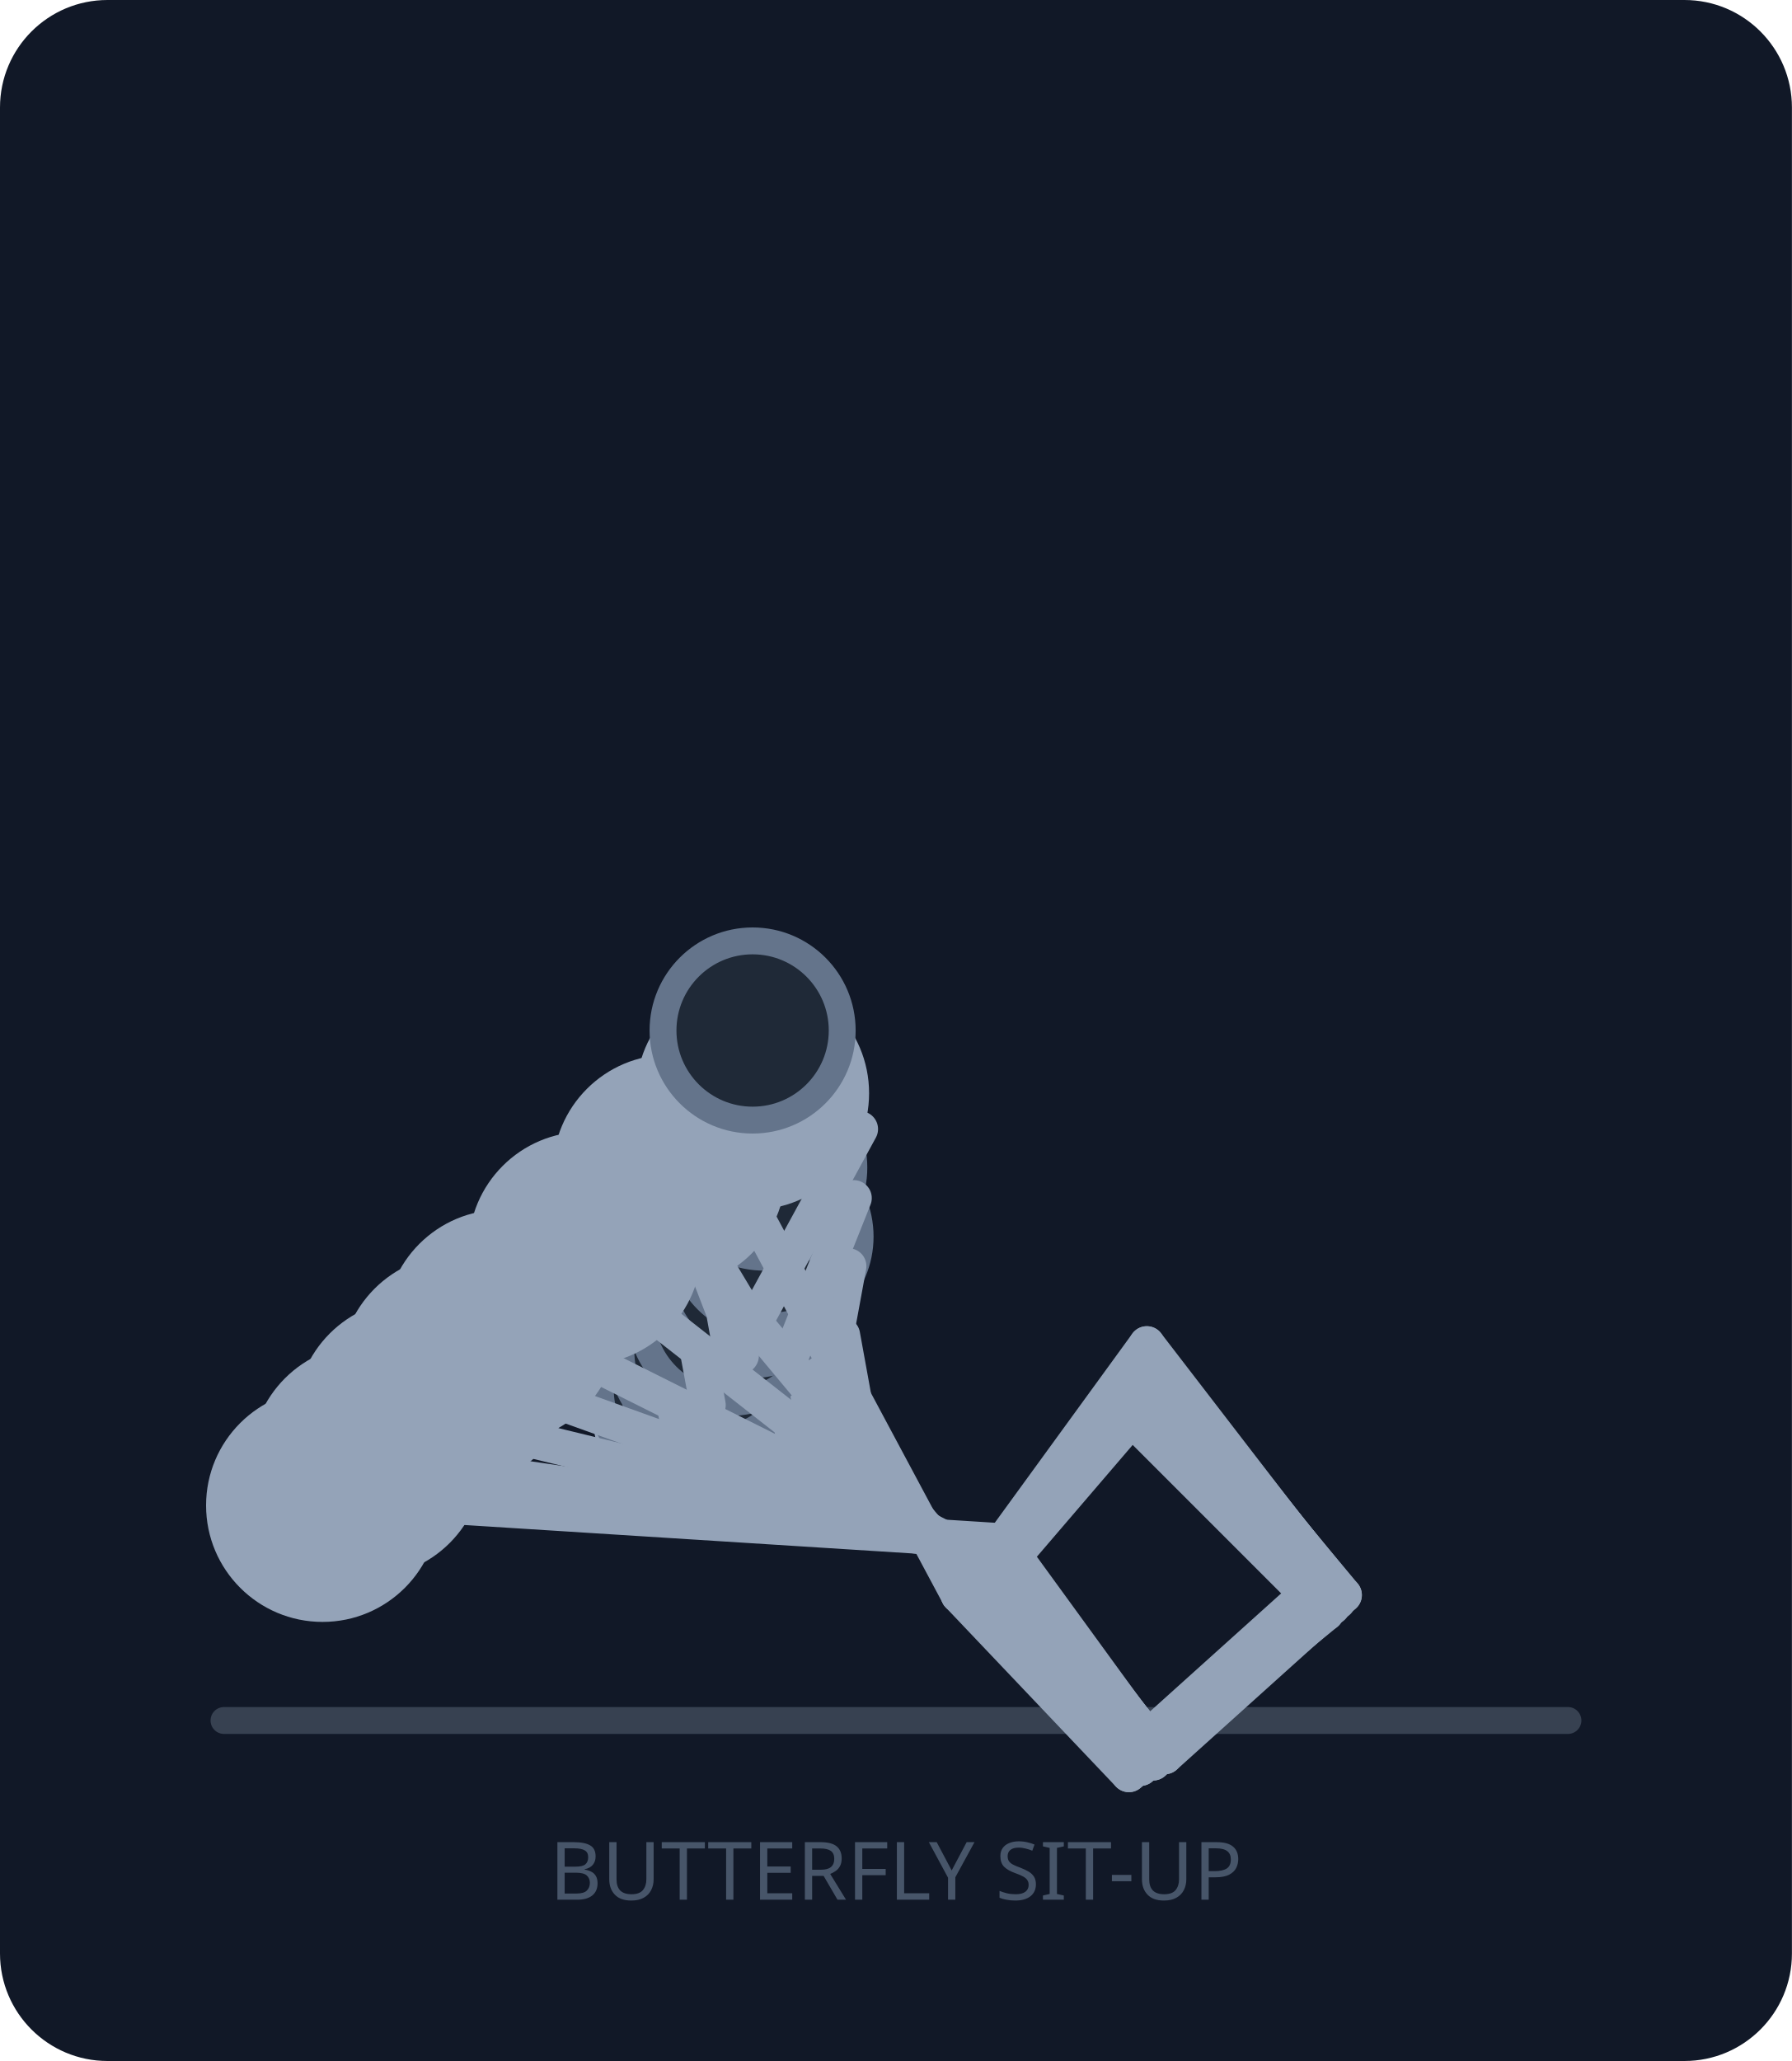
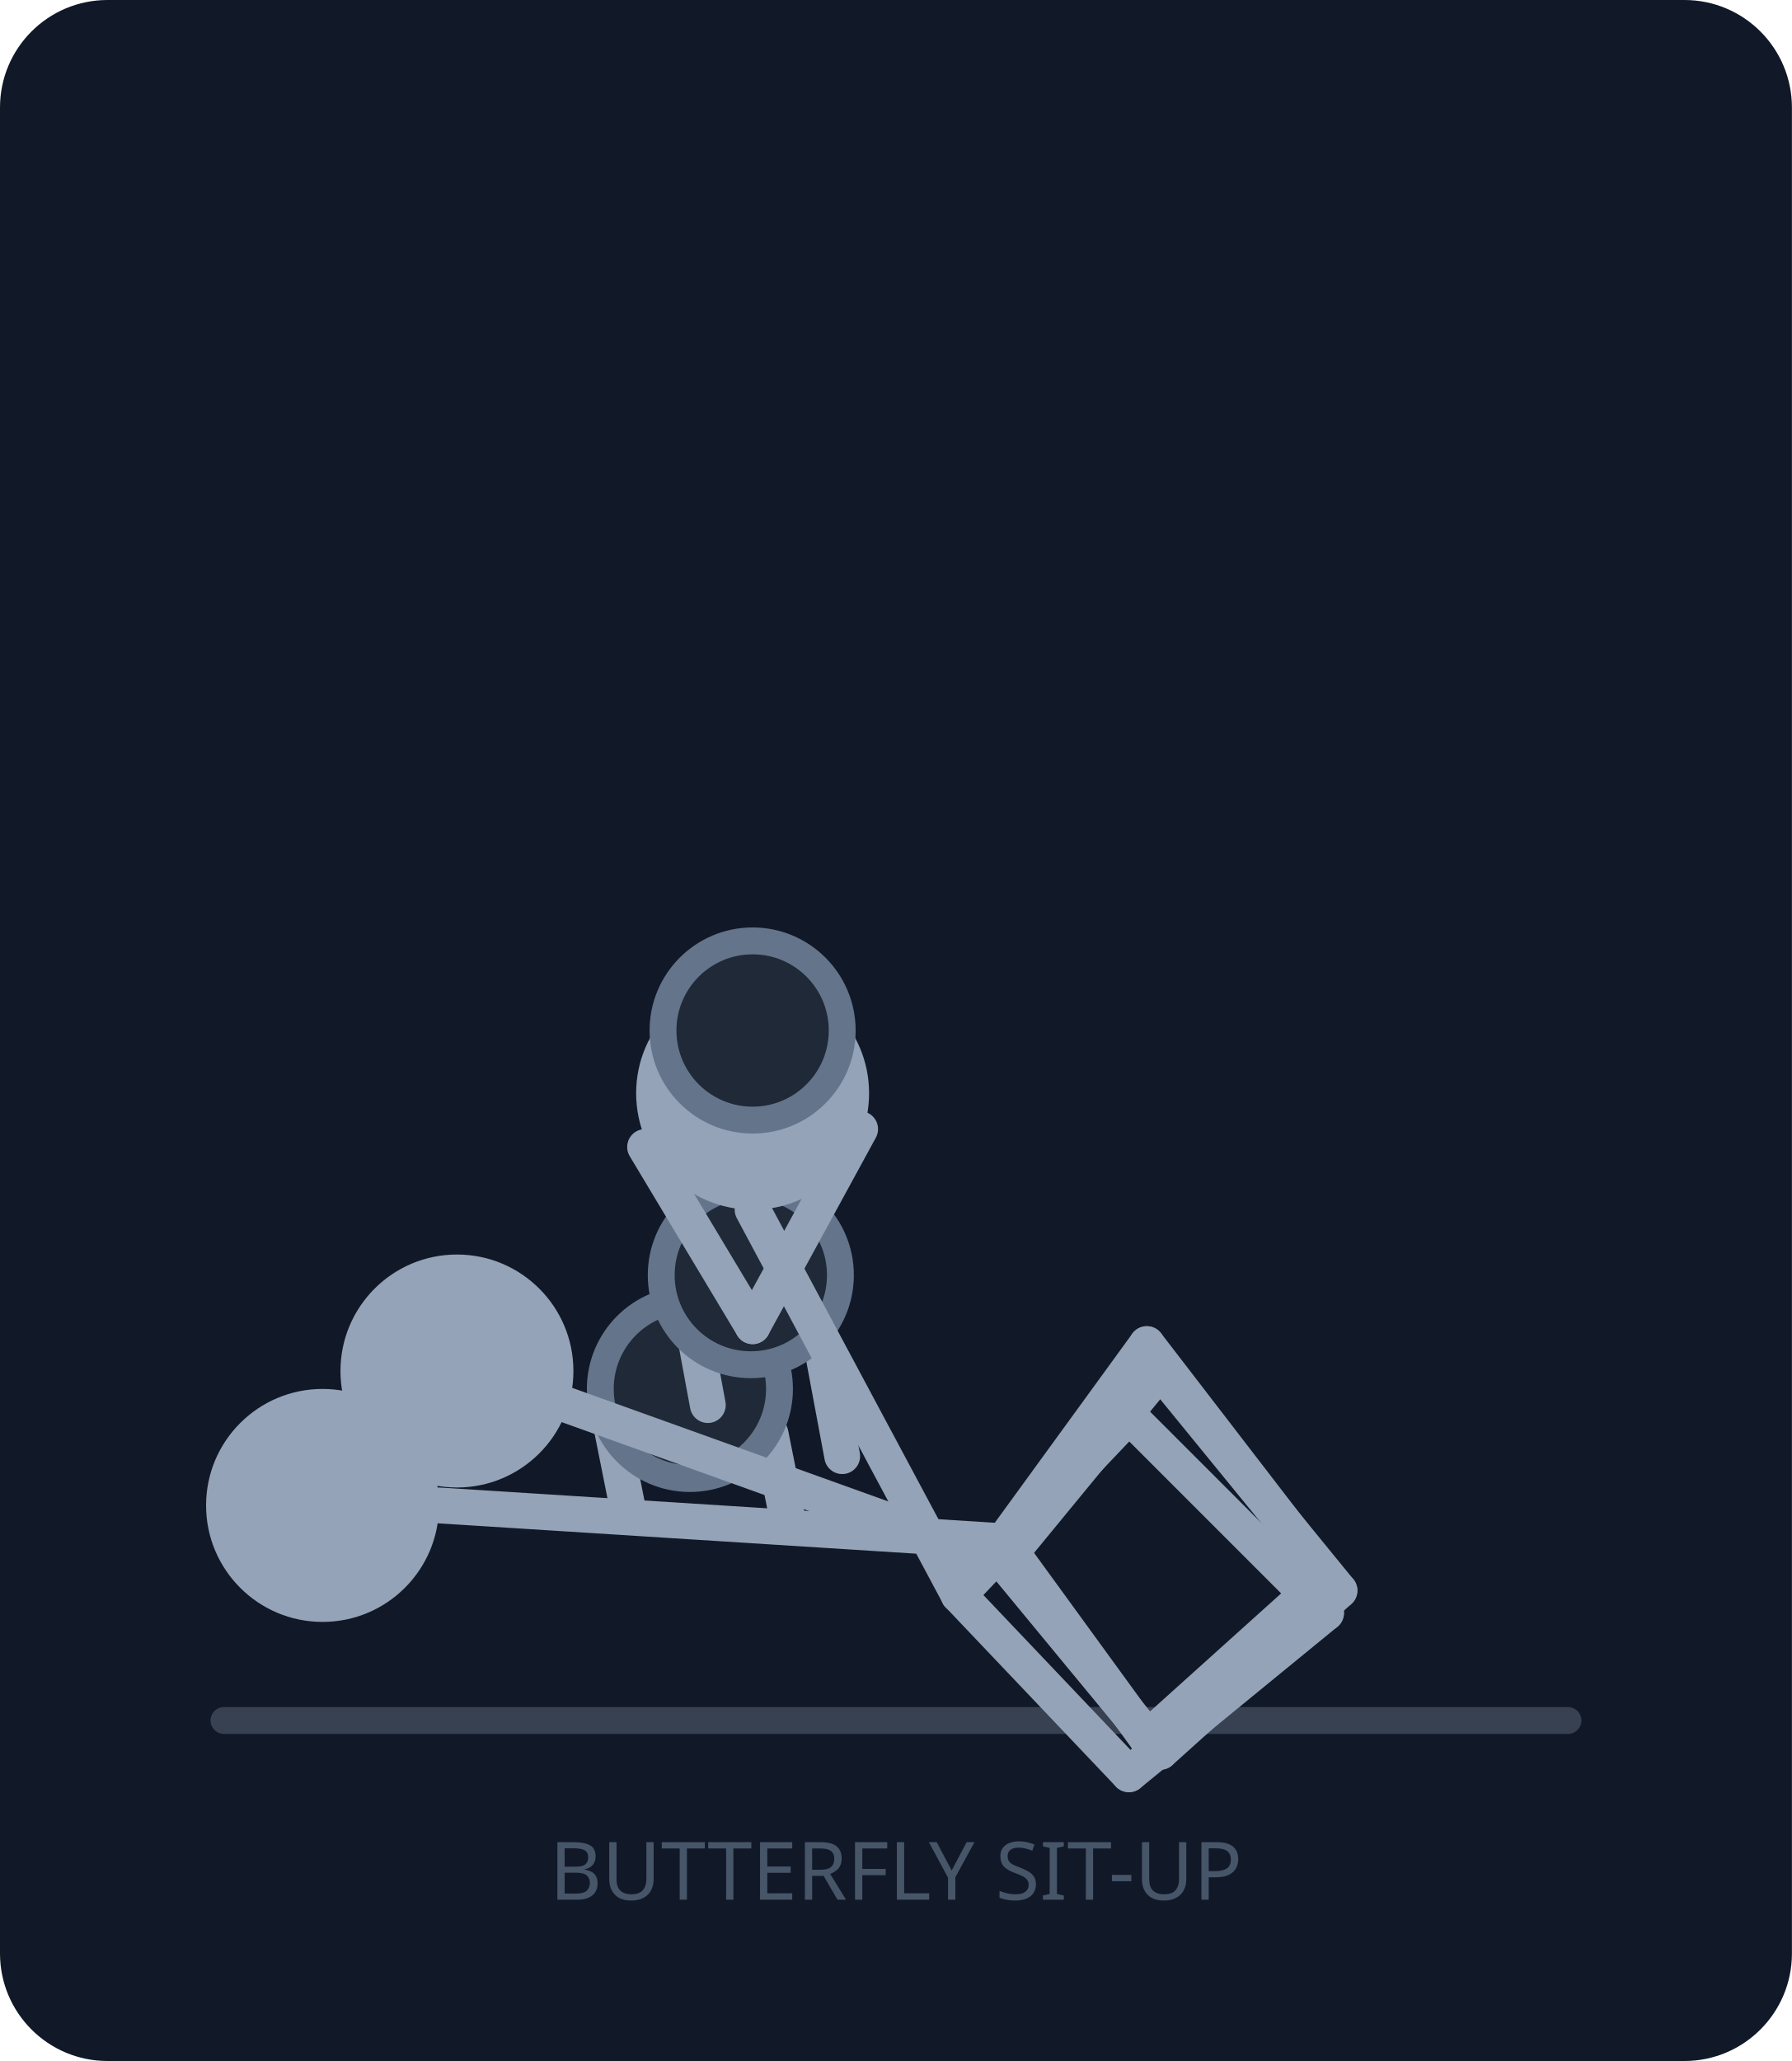
<svg xmlns="http://www.w3.org/2000/svg" viewBox="0 0 200 230">
  <defs>
    <style>
-     .f1{animation:sh1 8s linear infinite}.f2{animation:sh2 8s linear infinite}.f3{animation:sh3 8s linear infinite}.f4{animation:sh4 8s linear infinite}.f5{animation:sh5 8s linear infinite}.f6{animation:sh6 8s linear infinite}.f7{animation:sh7 8s linear infinite}.f8{animation:sh8 8s linear infinite}
-     @keyframes sh1{0%,10.2%{opacity:1}12.5%,100%{opacity:0}}
-     @keyframes sh2{0%,12.5%{opacity:0}14.8%,22.7%{opacity:1}25%,100%{opacity:0}}
-     @keyframes sh3{0%,25%{opacity:0}27.3%,35.2%{opacity:1}37.5%,100%{opacity:0}}
-     @keyframes sh4{0%,37.5%{opacity:0}39.8%,47.7%{opacity:1}50%,100%{opacity:0}}
-     @keyframes sh5{0%,50%{opacity:0}52.3%,60.2%{opacity:1}62.5%,100%{opacity:0}}
-     @keyframes sh6{0%,62.5%{opacity:0}64.8%,72.7%{opacity:1}75%,100%{opacity:0}}
-     @keyframes sh7{0%,75%{opacity:0}77.3%,85.2%{opacity:1}87.5%,100%{opacity:0}}
-     @keyframes sh8{0%,87.5%{opacity:0}89.8%,97.7%{opacity:1}100%{opacity:0}}
+     .f1{animation:sh1 4s linear infinite}
+     .f2{animation:sh2 4s linear infinite}
+     .f3{animation:sh3 4s linear infinite}
+     @keyframes sh1{0%,27%{opacity:1}33%,90%{opacity:0}100%{opacity:1}}
+     @keyframes sh2{0%,33%{opacity:0}40%,60%{opacity:1}66%,100%{opacity:0}}
+     @keyframes sh3{0%,66%{opacity:0}72%,93%{opacity:1}100%{opacity:0}}
  </style>
  </defs>
-   <rect width="200" height="230" fill="#111827" rx="12" />
+   <rect width="200" height="230" fill="#111827" rx="12" stroke="none" />
  <line x1="25" y1="192" x2="175" y2="192" stroke="#374151" stroke-width="3" stroke-linecap="round" />
  <g class="f1" stroke="#94a3b8" stroke-width="4" stroke-linecap="round" fill="none">
    <circle cx="36" cy="168" r="13" fill="#94a3b8" stroke="none" />
    <line x1="49" y1="168" x2="112" y2="172" />
    <line x1="70" y1="168" x2="68" y2="158" />
    <line x1="88" y1="170" x2="86" y2="160" />
    <circle cx="77" cy="155" r="10" stroke="#64748b" stroke-width="3" fill="#1f2937" />
    <line x1="112" y1="172" x2="128" y2="150" />
    <line x1="128" y1="150" x2="148" y2="176" />
    <line x1="112" y1="172" x2="128" y2="194" />
    <line x1="128" y1="194" x2="148" y2="176" />
  </g>
  <g class="f2" stroke="#94a3b8" stroke-width="4" stroke-linecap="round" fill="none">
-     <circle cx="41" cy="163" r="13" fill="#94a3b8" stroke="none" />
-     <line x1="53.8" y1="164.3" x2="112" y2="172.8" />
-     <line x1="73" y1="164.3" x2="71" y2="154" />
-     <line x1="90" y1="167.5" x2="88" y2="157.3" />
-     <circle cx="79.3" cy="150.8" r="10" stroke="#64748b" stroke-width="3" fill="#1f2937" />
-     <line x1="112" y1="172.8" x2="128.5" y2="151" />
-     <line x1="128.5" y1="151" x2="148.5" y2="176.5" />
-     <line x1="112" y1="172.8" x2="128.5" y2="194.5" />
-     <line x1="128.5" y1="194.5" x2="148.5" y2="176.5" />
-   </g>
-   <g class="f3" stroke="#94a3b8" stroke-width="4" stroke-linecap="round" fill="none">
-     <circle cx="46" cy="158" r="13" fill="#94a3b8" stroke="none" />
-     <line x1="58.5" y1="160.5" x2="112" y2="173.5" />
-     <line x1="76" y1="160.5" x2="74" y2="150" />
-     <line x1="92" y1="165" x2="90" y2="154.5" />
-     <circle cx="81.5" cy="146.5" r="10" stroke="#64748b" stroke-width="3" fill="#1f2937" />
-     <line x1="112" y1="173.5" x2="129" y2="152" />
-     <line x1="129" y1="152" x2="149" y2="177" />
-     <line x1="112" y1="173.5" x2="129" y2="195" />
-     <line x1="129" y1="195" x2="149" y2="177" />
-   </g>
-   <g class="f4" stroke="#94a3b8" stroke-width="4" stroke-linecap="round" fill="none">
    <circle cx="51" cy="153" r="13" fill="#94a3b8" stroke="none" />
    <line x1="63.3" y1="156.8" x2="112" y2="174.3" />
    <line x1="79" y1="156.8" x2="77" y2="146" />
    <line x1="94" y1="162.5" x2="92" y2="151.8" />
    <circle cx="83.8" cy="142.3" r="10" stroke="#64748b" stroke-width="3" fill="#1f2937" />
    <line x1="112" y1="174.3" x2="129.5" y2="153" />
    <line x1="129.5" y1="153" x2="149.5" y2="177.5" />
    <line x1="112" y1="174.3" x2="129.5" y2="195.5" />
    <line x1="129.5" y1="195.5" x2="149.5" y2="177.5" />
  </g>
-   <g class="f5" stroke="#94a3b8" stroke-width="4" stroke-linecap="round" fill="none">
-     <circle cx="56" cy="148" r="13" fill="#94a3b8" stroke="none" />
-     <line x1="68" y1="153" x2="112" y2="175" />
-     <line x1="82" y1="153" x2="80" y2="142" />
-     <line x1="96" y1="160" x2="94" y2="149" />
-     <circle cx="86" cy="138" r="10" stroke="#64748b" stroke-width="3" fill="#1f2937" />
-     <line x1="112" y1="175" x2="130" y2="154" />
-     <line x1="130" y1="154" x2="150" y2="178" />
-     <line x1="112" y1="175" x2="130" y2="196" />
-     <line x1="130" y1="196" x2="150" y2="178" />
-   </g>
-   <g class="f6" stroke="#94a3b8" stroke-width="4" stroke-linecap="round" fill="none">
-     <circle cx="65.3" cy="139.3" r="13" fill="#94a3b8" stroke="none" />
-     <line x1="73.3" y1="147" x2="110.3" y2="176" />
-     <line x1="82.7" y1="151.3" x2="77.3" y2="137.3" />
-     <line x1="92" y1="156" x2="94.7" y2="141.3" />
-     <circle cx="85.3" cy="130.3" r="10" stroke="#64748b" stroke-width="3" fill="#1f2937" />
-     <line x1="110.3" y1="176" x2="128.7" y2="155.3" />
-     <line x1="128.7" y1="155.3" x2="149.3" y2="178.7" />
-     <line x1="110.3" y1="176" x2="128.7" y2="196.7" />
-     <line x1="128.7" y1="196.7" x2="149.3" y2="178.7" />
-   </g>
-   <g class="f7" stroke="#94a3b8" stroke-width="4" stroke-linecap="round" fill="none">
-     <circle cx="74.7" cy="130.7" r="13" fill="#94a3b8" stroke="none" />
-     <line x1="78.7" y1="141" x2="108.7" y2="177" />
-     <line x1="83.3" y1="149.7" x2="74.7" y2="132.7" />
-     <line x1="88" y1="152" x2="95.3" y2="133.7" />
-     <circle cx="84.7" cy="122.7" r="10" stroke="#64748b" stroke-width="3" fill="#1f2937" />
-     <line x1="108.7" y1="177" x2="127.3" y2="156.7" />
-     <line x1="127.3" y1="156.7" x2="148.7" y2="179.3" />
-     <line x1="108.7" y1="177" x2="127.3" y2="197.3" />
-     <line x1="127.3" y1="197.3" x2="148.7" y2="179.3" />
-   </g>
-   <g class="f8" stroke="#94a3b8" stroke-width="4" stroke-linecap="round" fill="none">
+   <g class="f3" stroke="#94a3b8" stroke-width="4" stroke-linecap="round" fill="none">
    <circle cx="84" cy="122" r="13" fill="#94a3b8" stroke="none" />
    <line x1="84" y1="135" x2="107" y2="178" />
    <line x1="84" y1="148" x2="72" y2="128" />
    <line x1="84" y1="148" x2="96" y2="126" />
    <circle cx="84" cy="115" r="10" stroke="#64748b" stroke-width="3" fill="#1f2937" />
    <line x1="107" y1="178" x2="126" y2="158" />
    <line x1="126" y1="158" x2="148" y2="180" />
    <line x1="107" y1="178" x2="126" y2="198" />
    <line x1="126" y1="198" x2="148" y2="180" />
  </g>
  <text x="100" y="212" text-anchor="middle" font-size="9" fill="#475569" font-family="sans-serif">BUTTERFLY SIT-UP</text>
</svg>
